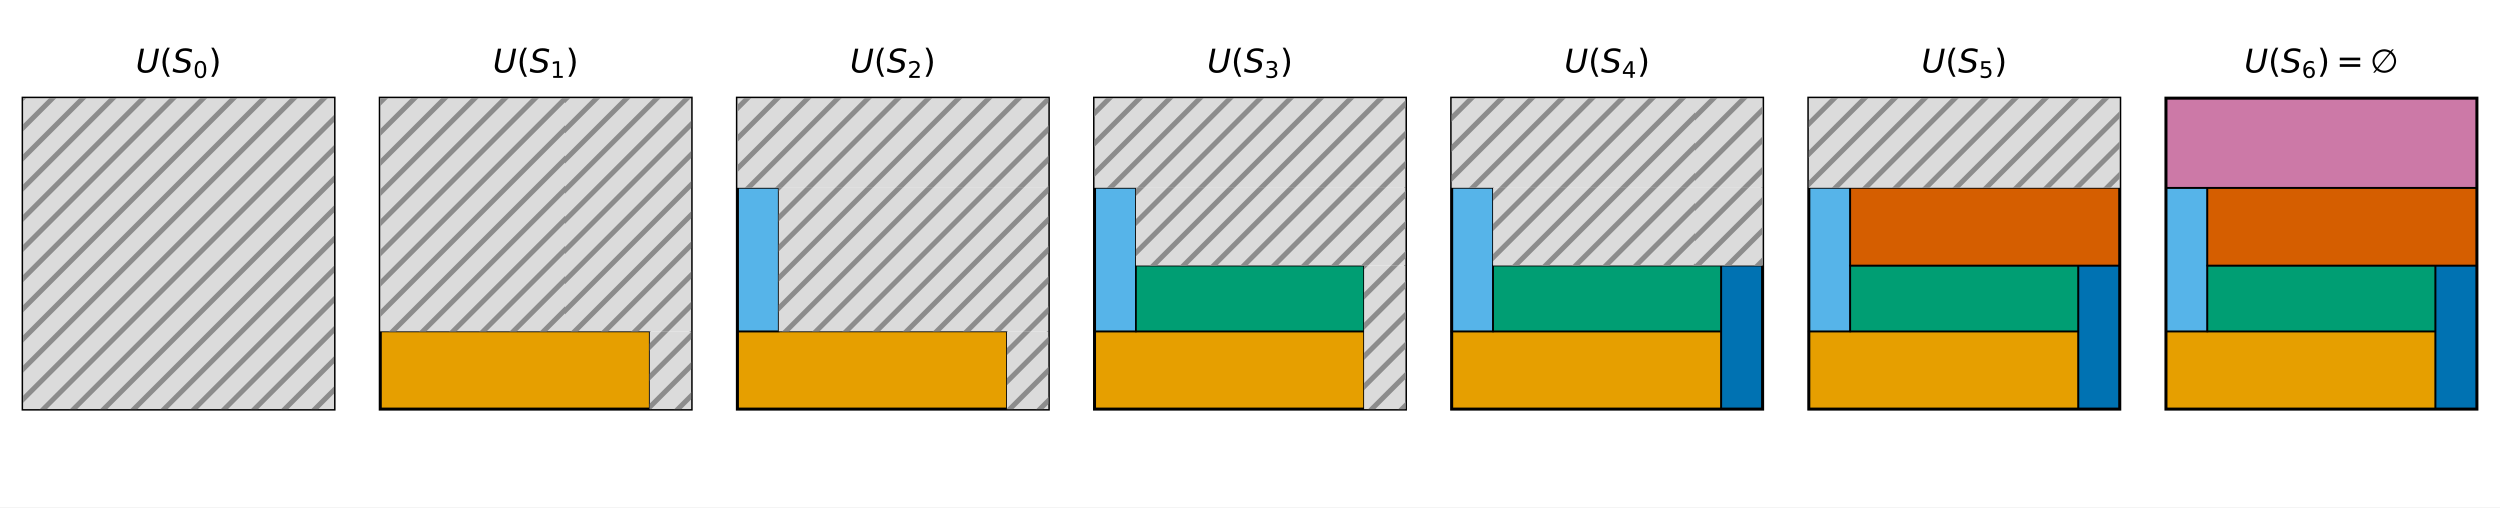
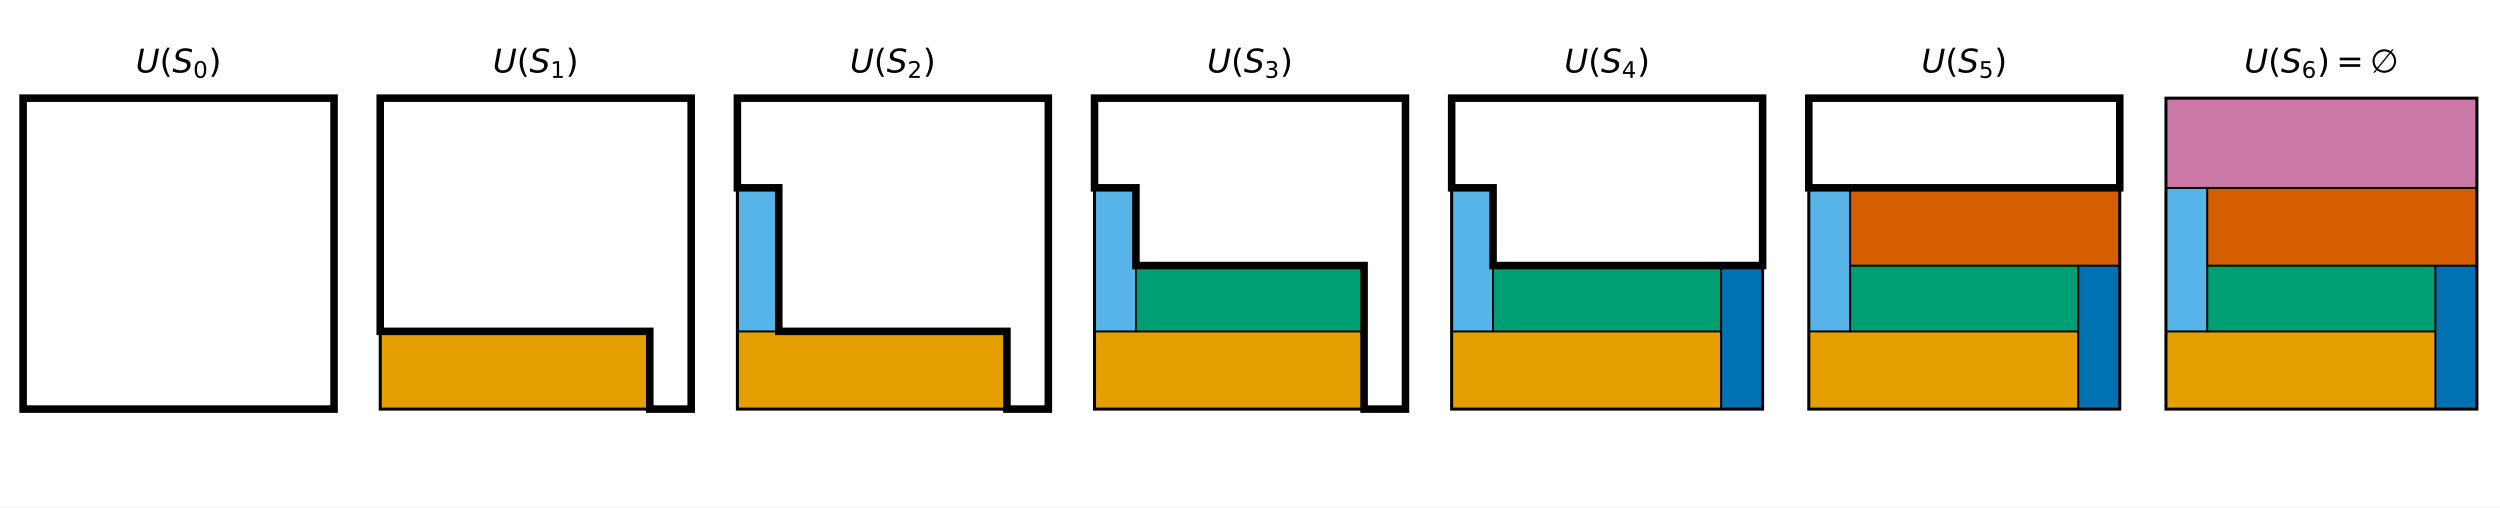
<svg xmlns="http://www.w3.org/2000/svg" xmlns:xlink="http://www.w3.org/1999/xlink" width="496.8pt" height="100.8pt" viewBox="0 0 496.8 100.8" version="1.1">
  <defs>
    <style type="text/css">*{stroke-linejoin: round; stroke-linecap: butt}</style>
  </defs>
  <g id="figure_1">
    <g id="patch_1">
      <path d="M 0 100.8  L 496.8 100.8  L 496.8 0  L 0 0  z " style="fill: #ffffff" />
    </g>
    <g id="axes_1">
      <g id="patch_2">
-         <path d="M 4.59 81.296  L 66.382 81.296  L 66.382 19.504  L 4.59 19.504  L 4.59 81.296  z " clip-path="url(#p0e1506df0f)" style="fill: none; stroke: #000000; stroke-width: 0.6; stroke-linejoin: miter" />
-       </g>
-       <g id="patch_3">
-         <path d="M 4.59 81.296  L 66.382 81.296  L 66.382 19.504  L 4.59 19.504  z " clip-path="url(#p0e1506df0f)" style="fill: url(#hf7c780e11d)" />
-       </g>
-       <g id="patch_4">
-         <path d="M 4.59 81.296  L 66.382 81.296  L 66.382 19.504  L 4.59 19.504  z " clip-path="url(#p0e1506df0f)" style="fill: url(#h7100c1e1aa)" />
+         <path d="M 4.59 81.296  L 66.382 81.296  L 66.382 19.504  L 4.59 19.504  L 4.59 81.296  z " clip-path="url(#p703ddef30f)" style="fill: none; stroke: #000000; stroke-width: 0.6; stroke-linejoin: miter" />
      </g>
      <g id="text_1">
        <g transform="translate(26.97071 14.41429) scale(0.065 -0.065)">
          <defs>
            <path id="DejaVuSans-Oblique-55" d="M 991 4666  L 1625 4666  L 1075 1831  Q 1041 1641 1027 1517  Q 1013 1394 1013 1300  Q 1013 869 1253 645  Q 1494 422 1959 422  Q 2563 422 2898 753  Q 3234 1084 3378 1831  L 3928 4666  L 4563 4666  L 4000 1753  Q 3816 809 3300 359  Q 2784 -91 1888 -91  Q 1188 -91 780 261  Q 372 613 372 1216  Q 372 1325 387 1461  Q 403 1597 434 1753  L 991 4666  z " transform="scale(0.015625)" />
            <path id="DejaVuSans-28" d="M 1984 4856  Q 1566 4138 1362 3434  Q 1159 2731 1159 2009  Q 1159 1288 1364 580  Q 1569 -128 1984 -844  L 1484 -844  Q 1016 -109 783 600  Q 550 1309 550 2009  Q 550 2706 781 3412  Q 1013 4119 1484 4856  L 1984 4856  z " transform="scale(0.015625)" />
            <path id="DejaVuSans-Oblique-53" d="M 3859 4513  L 3738 3897  Q 3422 4066 3111 4152  Q 2800 4238 2509 4238  Q 1944 4238 1609 3991  Q 1275 3744 1275 3334  Q 1275 3109 1398 2989  Q 1522 2869 2034 2731  L 2413 2638  Q 3053 2472 3303 2217  Q 3553 1963 3553 1503  Q 3553 797 2998 353  Q 2444 -91 1538 -91  Q 1166 -91 791 -17  Q 416 56 38 206  L 166 856  Q 513 641 861 531  Q 1209 422 1556 422  Q 2147 422 2503 684  Q 2859 947 2859 1369  Q 2859 1650 2717 1795  Q 2575 1941 2106 2059  L 1728 2156  Q 1081 2325 845 2545  Q 609 2766 609 3163  Q 609 3859 1145 4304  Q 1681 4750 2541 4750  Q 2875 4750 3203 4690  Q 3531 4631 3859 4513  z " transform="scale(0.015625)" />
            <path id="DejaVuSans-30" d="M 2034 4250  Q 1547 4250 1301 3770  Q 1056 3291 1056 2328  Q 1056 1369 1301 889  Q 1547 409 2034 409  Q 2525 409 2770 889  Q 3016 1369 3016 2328  Q 3016 3291 2770 3770  Q 2525 4250 2034 4250  z M 2034 4750  Q 2819 4750 3233 4129  Q 3647 3509 3647 2328  Q 3647 1150 3233 529  Q 2819 -91 2034 -91  Q 1250 -91 836 529  Q 422 1150 422 2328  Q 422 3509 836 4129  Q 1250 4750 2034 4750  z " transform="scale(0.015625)" />
            <path id="DejaVuSans-29" d="M 513 4856  L 1013 4856  Q 1481 4119 1714 3412  Q 1947 2706 1947 2009  Q 1947 1309 1714 600  Q 1481 -109 1013 -844  L 513 -844  Q 928 -128 1133 580  Q 1338 1288 1338 2009  Q 1338 2731 1133 3434  Q 928 4138 513 4856  z " transform="scale(0.015625)" />
          </defs>
          <use xlink:href="#DejaVuSans-Oblique-55" transform="translate(0 0.125)" />
          <use xlink:href="#DejaVuSans-28" transform="translate(73.19336 0.125)" />
          <use xlink:href="#DejaVuSans-Oblique-53" transform="translate(112.207 0.125)" />
          <use xlink:href="#DejaVuSans-30" transform="translate(175.6836 -16.28125) scale(0.7)" />
          <use xlink:href="#DejaVuSans-29" transform="translate(222.9541 0.125)" />
        </g>
      </g>
+       <g id="patch_3">
+         <path d="M 4.59 19.504  L 4.59 81.296  L 66.382 81.296  L 66.382 19.504  L 4.59 19.504  z " clip-path="url(#p703ddef30f)" style="fill: none; stroke: #000000; stroke-width: 1.5; stroke-linejoin: miter" />
+       </g>
    </g>
    <g id="axes_2">
+       <g id="patch_4">
+         <path d="M 75.561 81.296  L 129.127 81.296  L 129.127 65.848  L 75.561 65.848  z " clip-path="url(#p66b2ce5832)" style="fill: #e69f00; stroke: #000000; stroke-width: 0.35; stroke-linejoin: miter" />
+       </g>
      <g id="patch_5">
-         <path d="M 75.561 81.296  L 129.127 81.296  L 129.127 65.848  L 75.561 65.848  z " clip-path="url(#p3537e45f6b)" style="fill: #e69f00; stroke: #000000; stroke-width: 0.35; stroke-linejoin: miter" />
-       </g>
-       <g id="patch_6">
-         <path d="M 75.561 81.296  L 137.353 81.296  L 137.353 19.504  L 75.561 19.504  L 75.561 81.296  z " clip-path="url(#p3537e45f6b)" style="fill: none; stroke: #000000; stroke-width: 0.6; stroke-linejoin: miter" />
-       </g>
-       <g id="patch_7">
-         <path d="M 75.561 65.848  L 137.353 65.848  L 137.353 19.504  L 75.561 19.504  z " clip-path="url(#p3537e45f6b)" style="fill: url(#hf7c780e11d)" />
-       </g>
-       <g id="patch_8">
-         <path d="M 129.127 81.296  L 137.353 81.296  L 137.353 65.848  L 129.127 65.848  z " clip-path="url(#p3537e45f6b)" style="fill: url(#hf7c780e11d)" />
-       </g>
-       <g id="patch_9">
-         <path d="M 75.561 65.848  L 137.353 65.848  L 137.353 19.504  L 75.561 19.504  z " clip-path="url(#p3537e45f6b)" style="fill: url(#h7100c1e1aa)" />
-       </g>
-       <g id="patch_10">
-         <path d="M 129.127 81.296  L 137.353 81.296  L 137.353 65.848  L 129.127 65.848  z " clip-path="url(#p3537e45f6b)" style="fill: url(#h7100c1e1aa)" />
+         <path d="M 75.561 81.296  L 137.353 81.296  L 137.353 19.504  L 75.561 19.504  L 75.561 81.296  z " clip-path="url(#p66b2ce5832)" style="fill: none; stroke: #000000; stroke-width: 0.6; stroke-linejoin: miter" />
      </g>
      <g id="text_2">
        <g transform="translate(97.94214 14.41429) scale(0.065 -0.065)">
          <defs>
            <path id="DejaVuSans-31" d="M 794 531  L 1825 531  L 1825 4091  L 703 3866  L 703 4441  L 1819 4666  L 2450 4666  L 2450 531  L 3481 531  L 3481 0  L 794 0  L 794 531  z " transform="scale(0.015625)" />
          </defs>
          <use xlink:href="#DejaVuSans-Oblique-55" transform="translate(0 0.125)" />
          <use xlink:href="#DejaVuSans-28" transform="translate(73.19336 0.125)" />
          <use xlink:href="#DejaVuSans-Oblique-53" transform="translate(112.207 0.125)" />
          <use xlink:href="#DejaVuSans-31" transform="translate(175.6836 -16.28125) scale(0.7)" />
          <use xlink:href="#DejaVuSans-29" transform="translate(222.9541 0.125)" />
        </g>
      </g>
+       <g id="patch_6">
+         <path d="M 75.561 19.504  L 75.561 65.848  L 129.127 65.848  L 129.127 81.296  L 137.353 81.296  L 137.353 19.504  L 75.561 19.504  z " clip-path="url(#p66b2ce5832)" style="fill: none; stroke: #000000; stroke-width: 1.5; stroke-linejoin: miter" />
+       </g>
    </g>
    <g id="axes_3">
-       <g id="patch_11">
-         <path d="M 146.532 81.296  L 200.099 81.296  L 200.099 65.848  L 146.532 65.848  z " clip-path="url(#p199211b4c4)" style="fill: #e69f00; stroke: #000000; stroke-width: 0.35; stroke-linejoin: miter" />
-       </g>
-       <g id="patch_12">
-         <path d="M 146.532 65.848  L 154.758 65.848  L 154.758 37.324  L 146.532 37.324  z " clip-path="url(#p199211b4c4)" style="fill: #56b4e9; stroke: #000000; stroke-width: 0.35; stroke-linejoin: miter" />
-       </g>
-       <g id="patch_13">
-         <path d="M 146.532 81.296  L 208.325 81.296  L 208.325 19.504  L 146.532 19.504  L 146.532 81.296  z " clip-path="url(#p199211b4c4)" style="fill: none; stroke: #000000; stroke-width: 0.6; stroke-linejoin: miter" />
-       </g>
-       <g id="patch_14">
-         <path d="M 146.532 37.324  L 208.325 37.324  L 208.325 19.504  L 146.532 19.504  z " clip-path="url(#p199211b4c4)" style="fill: url(#hf7c780e11d)" />
-       </g>
-       <g id="patch_15">
-         <path d="M 154.758 65.848  L 208.325 65.848  L 208.325 37.324  L 154.758 37.324  z " clip-path="url(#p199211b4c4)" style="fill: url(#hf7c780e11d)" />
-       </g>
-       <g id="patch_16">
-         <path d="M 200.099 81.296  L 208.325 81.296  L 208.325 65.848  L 200.099 65.848  z " clip-path="url(#p199211b4c4)" style="fill: url(#hf7c780e11d)" />
-       </g>
-       <g id="patch_17">
-         <path d="M 146.532 37.324  L 208.325 37.324  L 208.325 19.504  L 146.532 19.504  z " clip-path="url(#p199211b4c4)" style="fill: url(#h7100c1e1aa)" />
-       </g>
-       <g id="patch_18">
-         <path d="M 154.758 65.848  L 208.325 65.848  L 208.325 37.324  L 154.758 37.324  z " clip-path="url(#p199211b4c4)" style="fill: url(#h7100c1e1aa)" />
-       </g>
-       <g id="patch_19">
-         <path d="M 200.099 81.296  L 208.325 81.296  L 208.325 65.848  L 200.099 65.848  z " clip-path="url(#p199211b4c4)" style="fill: url(#h7100c1e1aa)" />
+       <g id="patch_7">
+         <path d="M 146.532 81.296  L 200.099 81.296  L 200.099 65.848  L 146.532 65.848  z " clip-path="url(#pf66f4a44e8)" style="fill: #e69f00; stroke: #000000; stroke-width: 0.35; stroke-linejoin: miter" />
+       </g>
+       <g id="patch_8">
+         <path d="M 146.532 65.848  L 154.758 65.848  L 154.758 37.324  L 146.532 37.324  z " clip-path="url(#pf66f4a44e8)" style="fill: #56b4e9; stroke: #000000; stroke-width: 0.35; stroke-linejoin: miter" />
+       </g>
+       <g id="patch_9">
+         <path d="M 146.532 81.296  L 208.325 81.296  L 208.325 19.504  L 146.532 19.504  L 146.532 81.296  z " clip-path="url(#pf66f4a44e8)" style="fill: none; stroke: #000000; stroke-width: 0.6; stroke-linejoin: miter" />
      </g>
      <g id="text_3">
        <g transform="translate(168.9136 14.41429) scale(0.065 -0.065)">
          <defs>
            <path id="DejaVuSans-32" d="M 1228 531  L 3431 531  L 3431 0  L 469 0  L 469 531  Q 828 903 1448 1529  Q 2069 2156 2228 2338  Q 2531 2678 2651 2914  Q 2772 3150 2772 3378  Q 2772 3750 2511 3984  Q 2250 4219 1831 4219  Q 1534 4219 1204 4116  Q 875 4013 500 3803  L 500 4441  Q 881 4594 1212 4672  Q 1544 4750 1819 4750  Q 2544 4750 2975 4387  Q 3406 4025 3406 3419  Q 3406 3131 3298 2873  Q 3191 2616 2906 2266  Q 2828 2175 2409 1742  Q 1991 1309 1228 531  z " transform="scale(0.015625)" />
          </defs>
          <use xlink:href="#DejaVuSans-Oblique-55" transform="translate(0 0.125)" />
          <use xlink:href="#DejaVuSans-28" transform="translate(73.19336 0.125)" />
          <use xlink:href="#DejaVuSans-Oblique-53" transform="translate(112.207 0.125)" />
          <use xlink:href="#DejaVuSans-32" transform="translate(175.6836 -16.28125) scale(0.7)" />
          <use xlink:href="#DejaVuSans-29" transform="translate(222.9541 0.125)" />
        </g>
      </g>
+       <g id="patch_10">
+         <path d="M 146.532 19.504  L 146.532 37.324  L 154.758 37.324  L 154.758 65.848  L 200.099 65.848  L 200.099 81.296  L 208.325 81.296  L 208.325 19.504  L 146.532 19.504  z " clip-path="url(#pf66f4a44e8)" style="fill: none; stroke: #000000; stroke-width: 1.5; stroke-linejoin: miter" />
+       </g>
    </g>
    <g id="axes_4">
-       <g id="patch_20">
-         <path d="M 217.504 81.296  L 271.07 81.296  L 271.07 65.848  L 217.504 65.848  z " clip-path="url(#pec5801b0a8)" style="fill: #e69f00; stroke: #000000; stroke-width: 0.35; stroke-linejoin: miter" />
-       </g>
-       <g id="patch_21">
-         <path d="M 217.504 65.848  L 225.73 65.848  L 225.73 37.324  L 217.504 37.324  z " clip-path="url(#pec5801b0a8)" style="fill: #56b4e9; stroke: #000000; stroke-width: 0.35; stroke-linejoin: miter" />
-       </g>
-       <g id="patch_22">
-         <path d="M 225.73 65.848  L 271.07 65.848  L 271.07 52.772  L 225.73 52.772  z " clip-path="url(#pec5801b0a8)" style="fill: #009e73; stroke: #000000; stroke-width: 0.35; stroke-linejoin: miter" />
-       </g>
-       <g id="patch_23">
-         <path d="M 217.504 81.296  L 279.296 81.296  L 279.296 19.504  L 217.504 19.504  L 217.504 81.296  z " clip-path="url(#pec5801b0a8)" style="fill: none; stroke: #000000; stroke-width: 0.6; stroke-linejoin: miter" />
-       </g>
-       <g id="patch_24">
-         <path d="M 217.504 37.324  L 279.296 37.324  L 279.296 19.504  L 217.504 19.504  z " clip-path="url(#pec5801b0a8)" style="fill: url(#hf7c780e11d)" />
-       </g>
-       <g id="patch_25">
-         <path d="M 225.73 52.772  L 279.296 52.772  L 279.296 37.324  L 225.73 37.324  z " clip-path="url(#pec5801b0a8)" style="fill: url(#hf7c780e11d)" />
-       </g>
-       <g id="patch_26">
-         <path d="M 271.07 81.296  L 279.296 81.296  L 279.296 52.772  L 271.07 52.772  z " clip-path="url(#pec5801b0a8)" style="fill: url(#hf7c780e11d)" />
-       </g>
-       <g id="patch_27">
-         <path d="M 217.504 37.324  L 279.296 37.324  L 279.296 19.504  L 217.504 19.504  z " clip-path="url(#pec5801b0a8)" style="fill: url(#h7100c1e1aa)" />
-       </g>
-       <g id="patch_28">
-         <path d="M 225.73 52.772  L 279.296 52.772  L 279.296 37.324  L 225.73 37.324  z " clip-path="url(#pec5801b0a8)" style="fill: url(#h7100c1e1aa)" />
-       </g>
-       <g id="patch_29">
-         <path d="M 271.07 81.296  L 279.296 81.296  L 279.296 52.772  L 271.07 52.772  z " clip-path="url(#pec5801b0a8)" style="fill: url(#h7100c1e1aa)" />
+       <g id="patch_11">
+         <path d="M 217.504 81.296  L 271.07 81.296  L 271.07 65.848  L 217.504 65.848  z " clip-path="url(#p419963f398)" style="fill: #e69f00; stroke: #000000; stroke-width: 0.35; stroke-linejoin: miter" />
+       </g>
+       <g id="patch_12">
+         <path d="M 217.504 65.848  L 225.73 65.848  L 225.73 37.324  L 217.504 37.324  z " clip-path="url(#p419963f398)" style="fill: #56b4e9; stroke: #000000; stroke-width: 0.35; stroke-linejoin: miter" />
+       </g>
+       <g id="patch_13">
+         <path d="M 225.73 65.848  L 271.07 65.848  L 271.07 52.772  L 225.73 52.772  z " clip-path="url(#p419963f398)" style="fill: #009e73; stroke: #000000; stroke-width: 0.35; stroke-linejoin: miter" />
+       </g>
+       <g id="patch_14">
+         <path d="M 217.504 81.296  L 279.296 81.296  L 279.296 19.504  L 217.504 19.504  L 217.504 81.296  z " clip-path="url(#p419963f398)" style="fill: none; stroke: #000000; stroke-width: 0.6; stroke-linejoin: miter" />
      </g>
      <g id="text_4">
        <g transform="translate(239.885 14.41429) scale(0.065 -0.065)">
          <defs>
            <path id="DejaVuSans-33" d="M 2597 2516  Q 3050 2419 3304 2112  Q 3559 1806 3559 1356  Q 3559 666 3084 287  Q 2609 -91 1734 -91  Q 1441 -91 1130 -33  Q 819 25 488 141  L 488 750  Q 750 597 1062 519  Q 1375 441 1716 441  Q 2309 441 2620 675  Q 2931 909 2931 1356  Q 2931 1769 2642 2001  Q 2353 2234 1838 2234  L 1294 2234  L 1294 2753  L 1863 2753  Q 2328 2753 2575 2939  Q 2822 3125 2822 3475  Q 2822 3834 2567 4026  Q 2313 4219 1838 4219  Q 1578 4219 1281 4162  Q 984 4106 628 3988  L 628 4550  Q 988 4650 1302 4700  Q 1616 4750 1894 4750  Q 2613 4750 3031 4423  Q 3450 4097 3450 3541  Q 3450 3153 3228 2886  Q 3006 2619 2597 2516  z " transform="scale(0.015625)" />
          </defs>
          <use xlink:href="#DejaVuSans-Oblique-55" transform="translate(0 0.125)" />
          <use xlink:href="#DejaVuSans-28" transform="translate(73.19336 0.125)" />
          <use xlink:href="#DejaVuSans-Oblique-53" transform="translate(112.207 0.125)" />
          <use xlink:href="#DejaVuSans-33" transform="translate(175.6836 -16.28125) scale(0.7)" />
          <use xlink:href="#DejaVuSans-29" transform="translate(222.9541 0.125)" />
        </g>
      </g>
+       <g id="patch_15">
+         <path d="M 217.504 19.504  L 217.504 37.324  L 225.73 37.324  L 225.73 52.772  L 271.07 52.772  L 271.07 81.296  L 279.296 81.296  L 279.296 19.504  L 217.504 19.504  z " clip-path="url(#p419963f398)" style="fill: none; stroke: #000000; stroke-width: 1.5; stroke-linejoin: miter" />
+       </g>
    </g>
    <g id="axes_5">
-       <g id="patch_30">
-         <path d="M 288.475 81.296  L 342.042 81.296  L 342.042 65.848  L 288.475 65.848  z " clip-path="url(#pdd4c546976)" style="fill: #e69f00; stroke: #000000; stroke-width: 0.35; stroke-linejoin: miter" />
-       </g>
-       <g id="patch_31">
-         <path d="M 288.475 65.848  L 296.701 65.848  L 296.701 37.324  L 288.475 37.324  z " clip-path="url(#pdd4c546976)" style="fill: #56b4e9; stroke: #000000; stroke-width: 0.35; stroke-linejoin: miter" />
-       </g>
-       <g id="patch_32">
-         <path d="M 296.701 65.848  L 342.042 65.848  L 342.042 52.772  L 296.701 52.772  z " clip-path="url(#pdd4c546976)" style="fill: #009e73; stroke: #000000; stroke-width: 0.35; stroke-linejoin: miter" />
-       </g>
-       <g id="patch_33">
-         <path d="M 342.042 81.296  L 350.268 81.296  L 350.268 52.772  L 342.042 52.772  z " clip-path="url(#pdd4c546976)" style="fill: #0072b2; stroke: #000000; stroke-width: 0.35; stroke-linejoin: miter" />
-       </g>
-       <g id="patch_34">
-         <path d="M 288.475 81.296  L 350.268 81.296  L 350.268 19.504  L 288.475 19.504  L 288.475 81.296  z " clip-path="url(#pdd4c546976)" style="fill: none; stroke: #000000; stroke-width: 0.6; stroke-linejoin: miter" />
-       </g>
-       <g id="patch_35">
-         <path d="M 288.475 37.324  L 350.268 37.324  L 350.268 19.504  L 288.475 19.504  z " clip-path="url(#pdd4c546976)" style="fill: url(#hf7c780e11d)" />
-       </g>
-       <g id="patch_36">
-         <path d="M 296.701 52.772  L 350.268 52.772  L 350.268 37.324  L 296.701 37.324  z " clip-path="url(#pdd4c546976)" style="fill: url(#hf7c780e11d)" />
-       </g>
-       <g id="patch_37">
-         <path d="M 288.475 37.324  L 350.268 37.324  L 350.268 19.504  L 288.475 19.504  z " clip-path="url(#pdd4c546976)" style="fill: url(#h7100c1e1aa)" />
-       </g>
-       <g id="patch_38">
-         <path d="M 296.701 52.772  L 350.268 52.772  L 350.268 37.324  L 296.701 37.324  z " clip-path="url(#pdd4c546976)" style="fill: url(#h7100c1e1aa)" />
+       <g id="patch_16">
+         <path d="M 288.475 81.296  L 342.042 81.296  L 342.042 65.848  L 288.475 65.848  z " clip-path="url(#pea62757e5d)" style="fill: #e69f00; stroke: #000000; stroke-width: 0.35; stroke-linejoin: miter" />
+       </g>
+       <g id="patch_17">
+         <path d="M 288.475 65.848  L 296.701 65.848  L 296.701 37.324  L 288.475 37.324  z " clip-path="url(#pea62757e5d)" style="fill: #56b4e9; stroke: #000000; stroke-width: 0.35; stroke-linejoin: miter" />
+       </g>
+       <g id="patch_18">
+         <path d="M 296.701 65.848  L 342.042 65.848  L 342.042 52.772  L 296.701 52.772  z " clip-path="url(#pea62757e5d)" style="fill: #009e73; stroke: #000000; stroke-width: 0.35; stroke-linejoin: miter" />
+       </g>
+       <g id="patch_19">
+         <path d="M 342.042 81.296  L 350.268 81.296  L 350.268 52.772  L 342.042 52.772  z " clip-path="url(#pea62757e5d)" style="fill: #0072b2; stroke: #000000; stroke-width: 0.35; stroke-linejoin: miter" />
+       </g>
+       <g id="patch_20">
+         <path d="M 288.475 81.296  L 350.268 81.296  L 350.268 19.504  L 288.475 19.504  L 288.475 81.296  z " clip-path="url(#pea62757e5d)" style="fill: none; stroke: #000000; stroke-width: 0.6; stroke-linejoin: miter" />
      </g>
      <g id="text_5">
        <g transform="translate(310.8564 14.41429) scale(0.065 -0.065)">
          <defs>
            <path id="DejaVuSans-34" d="M 2419 4116  L 825 1625  L 2419 1625  L 2419 4116  z M 2253 4666  L 3047 4666  L 3047 1625  L 3713 1625  L 3713 1100  L 3047 1100  L 3047 0  L 2419 0  L 2419 1100  L 313 1100  L 313 1709  L 2253 4666  z " transform="scale(0.015625)" />
          </defs>
          <use xlink:href="#DejaVuSans-Oblique-55" transform="translate(0 0.125)" />
          <use xlink:href="#DejaVuSans-28" transform="translate(73.19336 0.125)" />
          <use xlink:href="#DejaVuSans-Oblique-53" transform="translate(112.207 0.125)" />
          <use xlink:href="#DejaVuSans-34" transform="translate(175.6836 -16.28125) scale(0.7)" />
          <use xlink:href="#DejaVuSans-29" transform="translate(222.9541 0.125)" />
        </g>
      </g>
+       <g id="patch_21">
+         <path d="M 288.475 19.504  L 288.475 37.324  L 296.701 37.324  L 296.701 52.772  L 350.268 52.772  L 350.268 19.504  L 288.475 19.504  z " clip-path="url(#pea62757e5d)" style="fill: none; stroke: #000000; stroke-width: 1.5; stroke-linejoin: miter" />
+       </g>
    </g>
    <g id="axes_6">
-       <g id="patch_39">
-         <path d="M 359.447 81.296  L 413.013 81.296  L 413.013 65.848  L 359.447 65.848  z " clip-path="url(#p6af451b4ea)" style="fill: #e69f00; stroke: #000000; stroke-width: 0.35; stroke-linejoin: miter" />
-       </g>
-       <g id="patch_40">
-         <path d="M 359.447 65.848  L 367.673 65.848  L 367.673 37.324  L 359.447 37.324  z " clip-path="url(#p6af451b4ea)" style="fill: #56b4e9; stroke: #000000; stroke-width: 0.35; stroke-linejoin: miter" />
-       </g>
-       <g id="patch_41">
-         <path d="M 367.673 65.848  L 413.013 65.848  L 413.013 52.772  L 367.673 52.772  z " clip-path="url(#p6af451b4ea)" style="fill: #009e73; stroke: #000000; stroke-width: 0.35; stroke-linejoin: miter" />
-       </g>
-       <g id="patch_42">
-         <path d="M 413.013 81.296  L 421.239 81.296  L 421.239 52.772  L 413.013 52.772  z " clip-path="url(#p6af451b4ea)" style="fill: #0072b2; stroke: #000000; stroke-width: 0.35; stroke-linejoin: miter" />
-       </g>
-       <g id="patch_43">
-         <path d="M 367.673 52.772  L 421.239 52.772  L 421.239 37.324  L 367.673 37.324  z " clip-path="url(#p6af451b4ea)" style="fill: #d55e00; stroke: #000000; stroke-width: 0.35; stroke-linejoin: miter" />
-       </g>
-       <g id="patch_44">
-         <path d="M 359.447 81.296  L 421.239 81.296  L 421.239 19.504  L 359.447 19.504  L 359.447 81.296  z " clip-path="url(#p6af451b4ea)" style="fill: none; stroke: #000000; stroke-width: 0.6; stroke-linejoin: miter" />
-       </g>
-       <g id="patch_45">
-         <path d="M 359.447 37.324  L 421.239 37.324  L 421.239 19.504  L 359.447 19.504  z " clip-path="url(#p6af451b4ea)" style="fill: url(#hf7c780e11d)" />
-       </g>
-       <g id="patch_46">
-         <path d="M 359.447 37.324  L 421.239 37.324  L 421.239 19.504  L 359.447 19.504  z " clip-path="url(#p6af451b4ea)" style="fill: url(#h7100c1e1aa)" />
+       <g id="patch_22">
+         <path d="M 359.447 81.296  L 413.013 81.296  L 413.013 65.848  L 359.447 65.848  z " clip-path="url(#pa84aed4331)" style="fill: #e69f00; stroke: #000000; stroke-width: 0.35; stroke-linejoin: miter" />
+       </g>
+       <g id="patch_23">
+         <path d="M 359.447 65.848  L 367.673 65.848  L 367.673 37.324  L 359.447 37.324  z " clip-path="url(#pa84aed4331)" style="fill: #56b4e9; stroke: #000000; stroke-width: 0.35; stroke-linejoin: miter" />
+       </g>
+       <g id="patch_24">
+         <path d="M 367.673 65.848  L 413.013 65.848  L 413.013 52.772  L 367.673 52.772  z " clip-path="url(#pa84aed4331)" style="fill: #009e73; stroke: #000000; stroke-width: 0.35; stroke-linejoin: miter" />
+       </g>
+       <g id="patch_25">
+         <path d="M 413.013 81.296  L 421.239 81.296  L 421.239 52.772  L 413.013 52.772  z " clip-path="url(#pa84aed4331)" style="fill: #0072b2; stroke: #000000; stroke-width: 0.35; stroke-linejoin: miter" />
+       </g>
+       <g id="patch_26">
+         <path d="M 367.673 52.772  L 421.239 52.772  L 421.239 37.324  L 367.673 37.324  z " clip-path="url(#pa84aed4331)" style="fill: #d55e00; stroke: #000000; stroke-width: 0.35; stroke-linejoin: miter" />
+       </g>
+       <g id="patch_27">
+         <path d="M 359.447 81.296  L 421.239 81.296  L 421.239 19.504  L 359.447 19.504  L 359.447 81.296  z " clip-path="url(#pa84aed4331)" style="fill: none; stroke: #000000; stroke-width: 0.6; stroke-linejoin: miter" />
      </g>
      <g id="text_6">
        <g transform="translate(381.8279 14.41429) scale(0.065 -0.065)">
          <defs>
            <path id="DejaVuSans-35" d="M 691 4666  L 3169 4666  L 3169 4134  L 1269 4134  L 1269 2991  Q 1406 3038 1543 3061  Q 1681 3084 1819 3084  Q 2600 3084 3056 2656  Q 3513 2228 3513 1497  Q 3513 744 3044 326  Q 2575 -91 1722 -91  Q 1428 -91 1123 -41  Q 819 9 494 109  L 494 744  Q 775 591 1075 516  Q 1375 441 1709 441  Q 2250 441 2565 725  Q 2881 1009 2881 1497  Q 2881 1984 2565 2268  Q 2250 2553 1709 2553  Q 1456 2553 1204 2497  Q 953 2441 691 2322  L 691 4666  z " transform="scale(0.015625)" />
          </defs>
          <use xlink:href="#DejaVuSans-Oblique-55" transform="translate(0 0.125)" />
          <use xlink:href="#DejaVuSans-28" transform="translate(73.19336 0.125)" />
          <use xlink:href="#DejaVuSans-Oblique-53" transform="translate(112.207 0.125)" />
          <use xlink:href="#DejaVuSans-35" transform="translate(175.6836 -16.28125) scale(0.7)" />
          <use xlink:href="#DejaVuSans-29" transform="translate(222.9541 0.125)" />
        </g>
      </g>
+       <g id="patch_28">
+         <path d="M 359.447 19.504  L 359.447 37.324  L 421.239 37.324  L 421.239 19.504  L 359.447 19.504  z " clip-path="url(#pa84aed4331)" style="fill: none; stroke: #000000; stroke-width: 1.5; stroke-linejoin: miter" />
+       </g>
    </g>
    <g id="axes_7">
-       <g id="patch_47">
-         <path d="M 430.418 81.296  L 483.984 81.296  L 483.984 65.848  L 430.418 65.848  z " clip-path="url(#p7b4a9f7f37)" style="fill: #e69f00; stroke: #000000; stroke-width: 0.35; stroke-linejoin: miter" />
-       </g>
-       <g id="patch_48">
-         <path d="M 430.418 65.848  L 438.644 65.848  L 438.644 37.324  L 430.418 37.324  z " clip-path="url(#p7b4a9f7f37)" style="fill: #56b4e9; stroke: #000000; stroke-width: 0.35; stroke-linejoin: miter" />
-       </g>
-       <g id="patch_49">
-         <path d="M 438.644 65.848  L 483.984 65.848  L 483.984 52.772  L 438.644 52.772  z " clip-path="url(#p7b4a9f7f37)" style="fill: #009e73; stroke: #000000; stroke-width: 0.35; stroke-linejoin: miter" />
-       </g>
-       <g id="patch_50">
-         <path d="M 483.984 81.296  L 492.21 81.296  L 492.21 52.772  L 483.984 52.772  z " clip-path="url(#p7b4a9f7f37)" style="fill: #0072b2; stroke: #000000; stroke-width: 0.35; stroke-linejoin: miter" />
-       </g>
-       <g id="patch_51">
-         <path d="M 438.644 52.772  L 492.21 52.772  L 492.21 37.324  L 438.644 37.324  z " clip-path="url(#p7b4a9f7f37)" style="fill: #d55e00; stroke: #000000; stroke-width: 0.35; stroke-linejoin: miter" />
-       </g>
-       <g id="patch_52">
-         <path d="M 430.418 37.324  L 492.21 37.324  L 492.21 19.504  L 430.418 19.504  z " clip-path="url(#p7b4a9f7f37)" style="fill: #cc79a7; stroke: #000000; stroke-width: 0.35; stroke-linejoin: miter" />
-       </g>
-       <g id="patch_53">
-         <path d="M 430.418 81.296  L 492.21 81.296  L 492.21 19.504  L 430.418 19.504  L 430.418 81.296  z " clip-path="url(#p7b4a9f7f37)" style="fill: none; stroke: #000000; stroke-width: 0.6; stroke-linejoin: miter" />
+       <g id="patch_29">
+         <path d="M 430.418 81.296  L 483.984 81.296  L 483.984 65.848  L 430.418 65.848  z " clip-path="url(#p227cb479dc)" style="fill: #e69f00; stroke: #000000; stroke-width: 0.35; stroke-linejoin: miter" />
+       </g>
+       <g id="patch_30">
+         <path d="M 430.418 65.848  L 438.644 65.848  L 438.644 37.324  L 430.418 37.324  z " clip-path="url(#p227cb479dc)" style="fill: #56b4e9; stroke: #000000; stroke-width: 0.35; stroke-linejoin: miter" />
+       </g>
+       <g id="patch_31">
+         <path d="M 438.644 65.848  L 483.984 65.848  L 483.984 52.772  L 438.644 52.772  z " clip-path="url(#p227cb479dc)" style="fill: #009e73; stroke: #000000; stroke-width: 0.35; stroke-linejoin: miter" />
+       </g>
+       <g id="patch_32">
+         <path d="M 483.984 81.296  L 492.21 81.296  L 492.21 52.772  L 483.984 52.772  z " clip-path="url(#p227cb479dc)" style="fill: #0072b2; stroke: #000000; stroke-width: 0.35; stroke-linejoin: miter" />
+       </g>
+       <g id="patch_33">
+         <path d="M 438.644 52.772  L 492.21 52.772  L 492.21 37.324  L 438.644 37.324  z " clip-path="url(#p227cb479dc)" style="fill: #d55e00; stroke: #000000; stroke-width: 0.35; stroke-linejoin: miter" />
+       </g>
+       <g id="patch_34">
+         <path d="M 430.418 37.324  L 492.21 37.324  L 492.21 19.504  L 430.418 19.504  z " clip-path="url(#p227cb479dc)" style="fill: #cc79a7; stroke: #000000; stroke-width: 0.35; stroke-linejoin: miter" />
+       </g>
+       <g id="patch_35">
+         <path d="M 430.418 81.296  L 492.21 81.296  L 492.21 19.504  L 430.418 19.504  L 430.418 81.296  z " clip-path="url(#p227cb479dc)" style="fill: none; stroke: #000000; stroke-width: 0.6; stroke-linejoin: miter" />
      </g>
      <g id="text_7">
        <g transform="translate(445.9743 14.41429) scale(0.065 -0.065)">
          <defs>
            <path id="DejaVuSans-36" d="M 2113 2584  Q 1688 2584 1439 2293  Q 1191 2003 1191 1497  Q 1191 994 1439 701  Q 1688 409 2113 409  Q 2538 409 2786 701  Q 3034 994 3034 1497  Q 3034 2003 2786 2293  Q 2538 2584 2113 2584  z M 3366 4563  L 3366 3988  Q 3128 4100 2886 4159  Q 2644 4219 2406 4219  Q 1781 4219 1451 3797  Q 1122 3375 1075 2522  Q 1259 2794 1537 2939  Q 1816 3084 2150 3084  Q 2853 3084 3261 2657  Q 3669 2231 3669 1497  Q 3669 778 3244 343  Q 2819 -91 2113 -91  Q 1303 -91 875 529  Q 447 1150 447 2328  Q 447 3434 972 4092  Q 1497 4750 2381 4750  Q 2619 4750 2861 4703  Q 3103 4656 3366 4563  z " transform="scale(0.015625)" />
            <path id="DejaVuSans-3d" d="M 678 2906  L 4684 2906  L 4684 2381  L 678 2381  L 678 2906  z M 678 1631  L 4684 1631  L 4684 1100  L 678 1100  L 678 1631  z " transform="scale(0.015625)" />
            <path id="DejaVuSans-2205" d="M 4025 4184  L 4303 4528  L 4634 4528  L 4234 4038  Q 4563 3778 4778 3397  Q 5091 2841 5091 2241  Q 5091 1641 4778 1086  Q 4466 531 3916 234  Q 3366 -63 2788 -63  Q 2203 -63 1653 234  Q 1478 328 1328 450  L 934 -38  L 606 -38  L 1138 619  Q 941 825 794 1088  Q 484 1641 484 2241  Q 484 2841 793 3395  Q 1103 3950 1653 4247  Q 2203 4544 2788 4544  Q 3366 4544 3916 4247  Q 3972 4216 4025 4184  z M 1400 944  L 3763 3859  L 3719 3884  Q 3266 4128 2788 4128  Q 2306 4128 1851 3883  Q 1397 3638 1141 3178  Q 888 2725 884 2241  Q 888 1756 1141 1303  Q 1253 1103 1400 944  z M 3975 3716  L 1591 772  Q 1713 675 1853 600  Q 2306 353 2788 353  Q 3266 353 3719 598  Q 4172 844 4431 1303  Q 4688 1756 4691 2241  Q 4688 2725 4431 3178  Q 4250 3500 3975 3716  z " transform="scale(0.015625)" />
          </defs>
          <use xlink:href="#DejaVuSans-Oblique-55" transform="translate(0 0.125)" />
          <use xlink:href="#DejaVuSans-28" transform="translate(73.19336 0.125)" />
          <use xlink:href="#DejaVuSans-Oblique-53" transform="translate(112.207 0.125)" />
          <use xlink:href="#DejaVuSans-36" transform="translate(175.6836 -16.28125) scale(0.7)" />
          <use xlink:href="#DejaVuSans-29" transform="translate(222.9541 0.125)" />
          <use xlink:href="#DejaVuSans-3d" transform="translate(281.4502 0.125)" />
          <use xlink:href="#DejaVuSans-2205" transform="translate(384.7217 0.125)" />
        </g>
      </g>
    </g>
  </g>
  <defs>
-     <clipPath id="p0e1506df0f">
+     <clipPath id="p703ddef30f">
      <rect x="1.5" y="16.414" width="67.971" height="67.971" />
    </clipPath>
-     <clipPath id="p3537e45f6b">
+     <clipPath id="p66b2ce5832">
      <rect x="72.471" y="16.414" width="67.971" height="67.971" />
    </clipPath>
-     <clipPath id="p199211b4c4">
+     <clipPath id="pf66f4a44e8">
      <rect x="143.443" y="16.414" width="67.971" height="67.971" />
    </clipPath>
-     <clipPath id="pec5801b0a8">
+     <clipPath id="p419963f398">
      <rect x="214.414" y="16.414" width="67.971" height="67.971" />
    </clipPath>
-     <clipPath id="pdd4c546976">
+     <clipPath id="pea62757e5d">
      <rect x="285.386" y="16.414" width="67.971" height="67.971" />
    </clipPath>
-     <clipPath id="p6af451b4ea">
+     <clipPath id="pa84aed4331">
      <rect x="356.357" y="16.414" width="67.971" height="67.971" />
    </clipPath>
-     <clipPath id="p7b4a9f7f37">
+     <clipPath id="p227cb479dc">
      <rect x="427.329" y="16.414" width="67.971" height="67.971" />
    </clipPath>
-   </defs>
-   <defs>
-     <pattern id="hf7c780e11d" patternUnits="userSpaceOnUse" x="0" y="0" width="72" height="72">
-       <rect x="0" y="0" width="73" height="73" fill="#dbdbdb" />
-       <path d="M -36 36  L 36 -36  M -33 39  L 39 -33  M -30 42  L 42 -30  M -27 45  L 45 -27  M -24 48  L 48 -24  M -21 51  L 51 -21  M -18 54  L 54 -18  M -15 57  L 57 -15  M -12 60  L 60 -12  M -9 63  L 63 -9  M -6 66  L 66 -6  M -3 69  L 69 -3  M 0 72  L 72 0  M 3 75  L 75 3  M 6 78  L 78 6  M 9 81  L 81 9  M 12 84  L 84 12  M 15 87  L 87 15  M 18 90  L 90 18  M 21 93  L 93 21  M 24 96  L 96 24  M 27 99  L 99 27  M 30 102  L 102 30  M 33 105  L 105 33  M 36 108  L 108 36  " style="fill: #000000; stroke: #000000; stroke-width: 1.0; stroke-linecap: butt; stroke-linejoin: miter; stroke-opacity: 0.0" />
-     </pattern>
-     <pattern id="h7100c1e1aa" patternUnits="userSpaceOnUse" x="0" y="0" width="72" height="72">
-       <rect x="0" y="0" width="73" height="73" fill="none" />
-       <path d="M -36 36  L 36 -36  M -33 39  L 39 -33  M -30 42  L 42 -30  M -27 45  L 45 -27  M -24 48  L 48 -24  M -21 51  L 51 -21  M -18 54  L 54 -18  M -15 57  L 57 -15  M -12 60  L 60 -12  M -9 63  L 63 -9  M -6 66  L 66 -6  M -3 69  L 69 -3  M 0 72  L 72 0  M 3 75  L 75 3  M 6 78  L 78 6  M 9 81  L 81 9  M 12 84  L 84 12  M 15 87  L 87 15  M 18 90  L 90 18  M 21 93  L 93 21  M 24 96  L 96 24  M 27 99  L 99 27  M 30 102  L 102 30  M 33 105  L 105 33  M 36 108  L 108 36  " style="fill: #8c8c8c; stroke: #8c8c8c; stroke-width: 1.0; stroke-linecap: butt; stroke-linejoin: miter" />
-     </pattern>
  </defs>
</svg>
